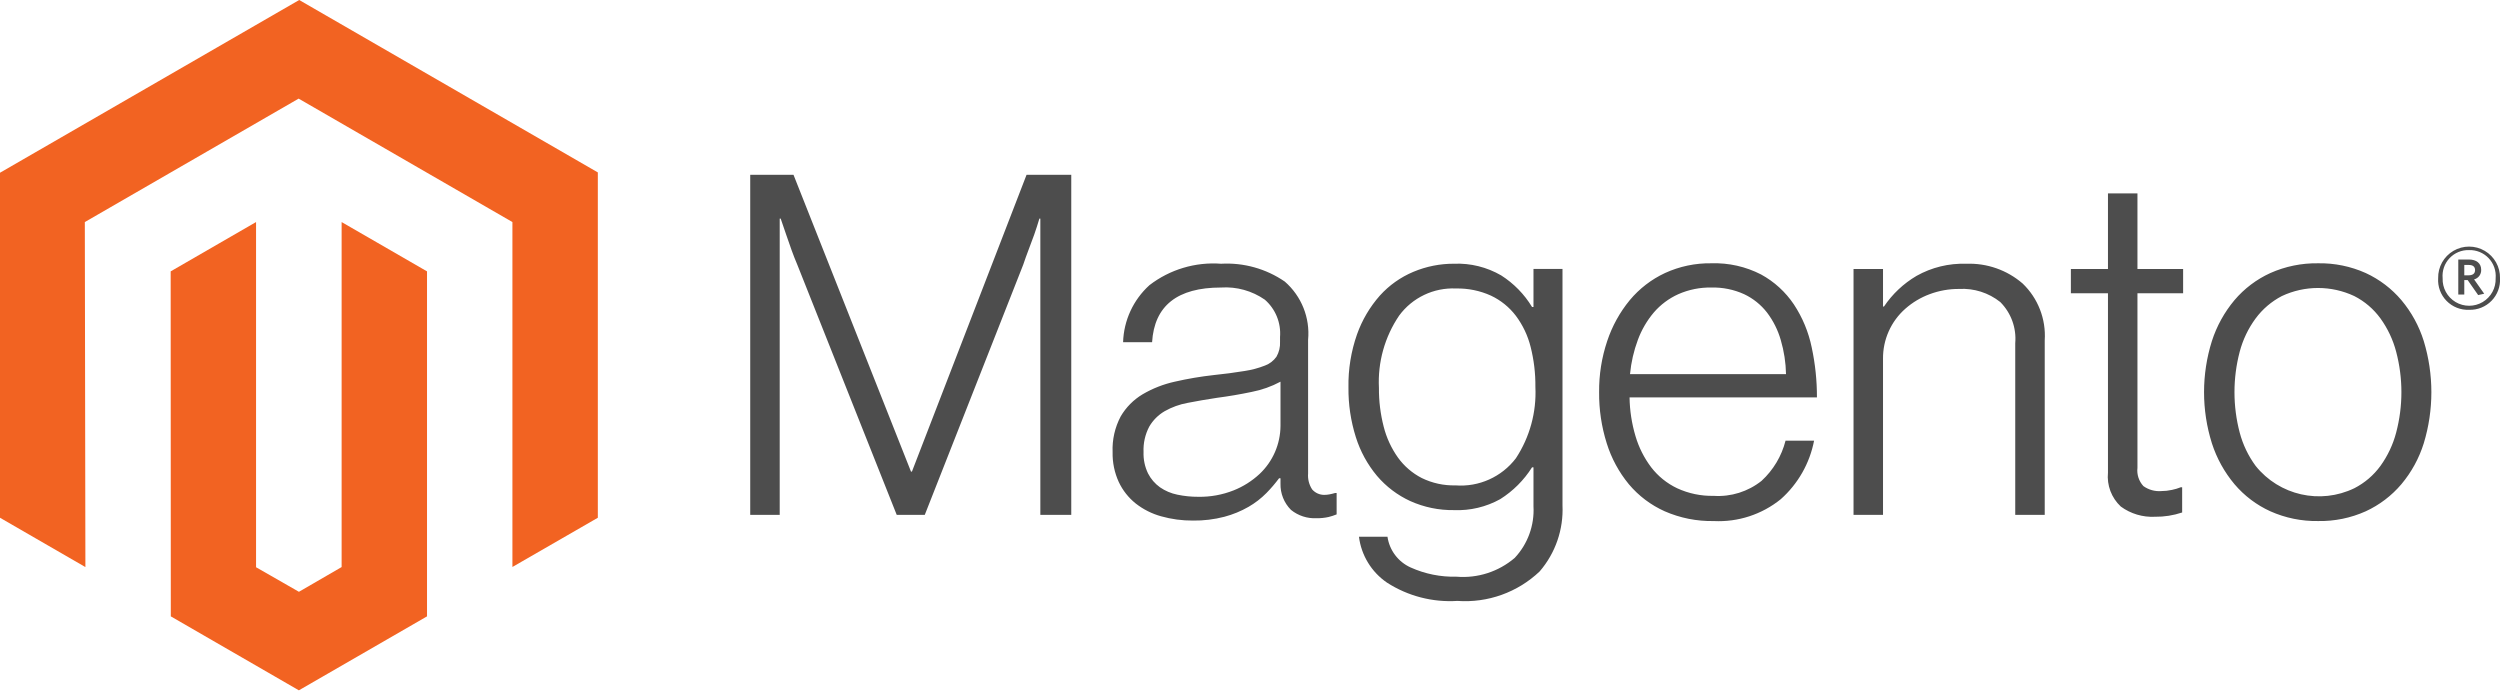
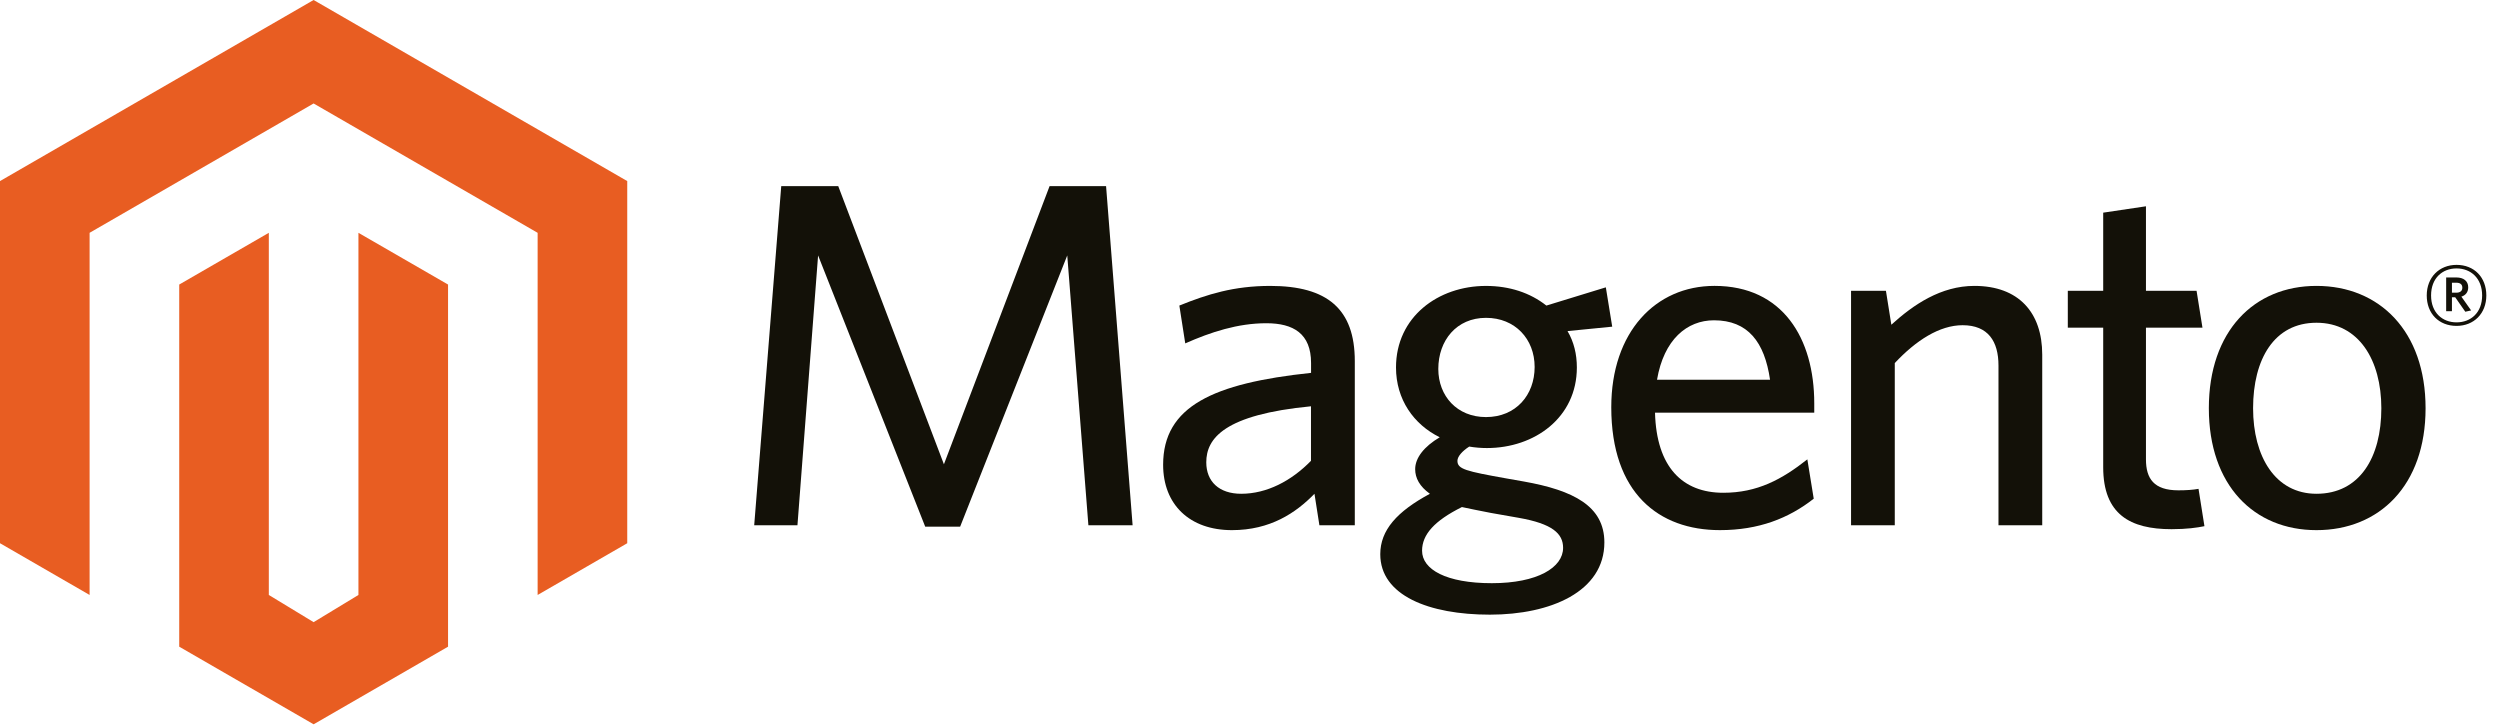
- <svg xmlns="http://www.w3.org/2000/svg" id="Layer_1" viewBox="0 0 179.073 50">
-   <style>.st0{fill:#f26322}.st1{fill:#4d4d4d}</style>
-   <path class="st0" d="M21.432 0L0 12.373v24.713l6.117 3.533-.041-24.713 15.315-8.842 15.313 8.842v24.706l6.118-3.526V12.35z" />
-   <path class="st0" d="M24.47 40.618l-3.058 1.772-3.071-1.759V15.906l-6.116 3.532.01 24.712 9.172 5.298 9.18-5.298V19.438l-6.117-3.532z" />
-   <path class="st1" d="M56.838 12.522l8.415 21.258h.068l8.21-21.258h3.203V36.88h-2.215V15.656h-.068c-.114.386-.239.772-.374 1.158-.115.318-.246.67-.393 1.055-.147.387-.278.75-.391 1.09l-7.052 17.919h-2.01L57.11 18.96a19.913 19.913 0 0 1-.408-1.039 43.558 43.558 0 0 1-.375-1.073 68.067 68.067 0 0 0-.408-1.192h-.069v21.223h-2.112V12.522h3.1zM83.17 36.982a5.205 5.205 0 0 1-1.823-.92 4.327 4.327 0 0 1-1.209-1.533 4.881 4.881 0 0 1-.443-2.145 5.018 5.018 0 0 1 .579-2.556 4.472 4.472 0 0 1 1.568-1.584 7.927 7.927 0 0 1 2.299-.903 24.732 24.732 0 0 1 2.811-.477 36 36 0 0 0 2.198-.29 6.689 6.689 0 0 0 1.465-.392c.329-.123.614-.343.817-.63.187-.325.276-.698.256-1.073v-.34a3.212 3.212 0 0 0-1.09-2.674 4.93 4.93 0 0 0-3.134-.87c-3.135 0-4.781 1.306-4.941 3.918h-2.077a5.748 5.748 0 0 1 1.891-4.089 7.5 7.5 0 0 1 5.127-1.533 7.335 7.335 0 0 1 4.564 1.278 4.923 4.923 0 0 1 1.67 4.173v9.573c-.034.402.069.804.29 1.141.219.251.536.394.868.392.12-.001.24-.012.358-.034.124-.022.266-.057.425-.102h.103v1.533c-.188.077-.382.14-.58.188-.28.062-.566.091-.852.086a2.694 2.694 0 0 1-1.839-.597 2.575 2.575 0 0 1-.75-1.891v-.374h-.102c-.277.372-.578.725-.903 1.056-.38.385-.81.717-1.278.988a7.14 7.14 0 0 1-1.737.715 8.443 8.443 0 0 1-2.249.272 8.186 8.186 0 0 1-2.282-.306m5.195-1.857a5.971 5.971 0 0 0 1.857-1.175 4.767 4.767 0 0 0 1.499-3.441V27.34a7.295 7.295 0 0 1-2.061.732 33.21 33.21 0 0 1-2.504.426c-.749.114-1.441.233-2.077.358a5.237 5.237 0 0 0-1.652.596 3.055 3.055 0 0 0-1.108 1.107 3.579 3.579 0 0 0-.408 1.824c-.018.53.093 1.056.324 1.533.201.392.493.73.851.987a3.35 3.35 0 0 0 1.244.529c.493.104.995.155 1.499.153a6.555 6.555 0 0 0 2.536-.46M99.35 41.734a4.687 4.687 0 0 1-2.009-3.287h2.043c.14.966.763 1.794 1.652 2.197a7.522 7.522 0 0 0 3.288.664 5.688 5.688 0 0 0 4.173-1.345 4.997 4.997 0 0 0 1.345-3.697v-2.793h-.102a7.293 7.293 0 0 1-2.283 2.282 6.297 6.297 0 0 1-3.304.784 7.375 7.375 0 0 1-3.135-.647 6.921 6.921 0 0 1-2.385-1.806 8.095 8.095 0 0 1-1.516-2.777 11.429 11.429 0 0 1-.528-3.56 10.89 10.89 0 0 1 .613-3.799 8.483 8.483 0 0 1 1.636-2.777 6.75 6.75 0 0 1 2.402-1.703 7.45 7.45 0 0 1 2.913-.58 6.234 6.234 0 0 1 3.372.835 6.938 6.938 0 0 1 2.215 2.265h.102v-2.725h2.078v16.931a6.78 6.78 0 0 1-1.636 4.735 7.751 7.751 0 0 1-5.893 2.112 8.337 8.337 0 0 1-5.041-1.309m9.232-8.908a8.565 8.565 0 0 0 1.397-5.11 11.22 11.22 0 0 0-.34-2.862 6.239 6.239 0 0 0-1.056-2.231 4.828 4.828 0 0 0-1.789-1.448 5.772 5.772 0 0 0-2.503-.511 4.782 4.782 0 0 0-4.071 1.941 8.464 8.464 0 0 0-1.448 5.179c-.008.936.107 1.87.34 2.777a6.64 6.64 0 0 0 1.022 2.214 4.81 4.81 0 0 0 1.703 1.465 5.208 5.208 0 0 0 2.42.528 4.967 4.967 0 0 0 4.325-1.942M119.244 36.624a7.19 7.19 0 0 1-2.572-1.941 8.66 8.66 0 0 1-1.583-2.93 11.839 11.839 0 0 1-.546-3.662 11.179 11.179 0 0 1 .58-3.663 9.138 9.138 0 0 1 1.617-2.929 7.307 7.307 0 0 1 2.522-1.942 7.684 7.684 0 0 1 3.321-.698 7.275 7.275 0 0 1 3.56.8 6.678 6.678 0 0 1 2.351 2.146 8.806 8.806 0 0 1 1.278 3.083 16.87 16.87 0 0 1 .374 3.577h-13.422c.013.941.157 1.875.426 2.777a6.968 6.968 0 0 0 1.124 2.231 5.108 5.108 0 0 0 1.857 1.499 5.948 5.948 0 0 0 2.623.546 4.985 4.985 0 0 0 3.424-1.074 5.875 5.875 0 0 0 1.719-2.878h2.044a7.51 7.51 0 0 1-2.385 4.19 7.072 7.072 0 0 1-4.803 1.567 8.386 8.386 0 0 1-3.509-.699m8.312-12.264a5.986 5.986 0 0 0-.988-1.976 4.525 4.525 0 0 0-1.635-1.311 5.362 5.362 0 0 0-2.351-.478 5.623 5.623 0 0 0-2.368.478 5.064 5.064 0 0 0-1.754 1.311 6.566 6.566 0 0 0-1.141 1.96 9.615 9.615 0 0 0-.562 2.453h11.174a9.268 9.268 0 0 0-.375-2.437M134.879 19.267v2.691h.068a7.237 7.237 0 0 1 2.333-2.197 6.798 6.798 0 0 1 3.561-.868 5.834 5.834 0 0 1 4.037 1.413 5.174 5.174 0 0 1 1.584 4.071V36.88h-2.112V24.581a3.716 3.716 0 0 0-1.073-2.947 4.334 4.334 0 0 0-2.948-.937 5.896 5.896 0 0 0-2.111.375 5.558 5.558 0 0 0-1.738 1.039 4.717 4.717 0 0 0-1.601 3.593V36.88h-2.112V19.267h2.112zM151.912 36.284a2.934 2.934 0 0 1-.92-2.436V21.005h-2.657v-1.738h2.657v-5.416h2.112v5.416h3.271v1.738h-3.271v12.502a1.65 1.65 0 0 0 .426 1.312c.371.265.823.391 1.277.357.258-.001.515-.029.766-.085.215-.043.426-.106.63-.188h.103v1.806a5.907 5.907 0 0 1-1.942.306 3.819 3.819 0 0 1-2.452-.731M162.625 36.624a7.368 7.368 0 0 1-2.571-1.942 8.732 8.732 0 0 1-1.618-2.929 12.217 12.217 0 0 1 0-7.324 8.744 8.744 0 0 1 1.618-2.93 7.386 7.386 0 0 1 2.571-1.942 8.106 8.106 0 0 1 3.424-.698 7.989 7.989 0 0 1 3.406.698 7.424 7.424 0 0 1 2.556 1.942 8.504 8.504 0 0 1 1.601 2.93 12.57 12.57 0 0 1 0 7.324 8.5 8.5 0 0 1-1.601 2.929 7.415 7.415 0 0 1-2.556 1.942 7.959 7.959 0 0 1-3.406.698 8.075 8.075 0 0 1-3.424-.698m6.013-1.652a5.308 5.308 0 0 0 1.873-1.601 7.215 7.215 0 0 0 1.124-2.385 11.348 11.348 0 0 0 0-5.792 7.215 7.215 0 0 0-1.124-2.385 5.289 5.289 0 0 0-1.873-1.601 6.109 6.109 0 0 0-5.195 0 5.497 5.497 0 0 0-1.874 1.601 7.046 7.046 0 0 0-1.141 2.385 11.392 11.392 0 0 0 0 5.792c.227.86.614 1.669 1.141 2.385a5.817 5.817 0 0 0 7.069 1.601M176.856 22.191a2.128 2.128 0 0 1-2.213-2.265 2.216 2.216 0 1 1 4.431 0 2.146 2.146 0 0 1-2.218 2.265m0-4.277a1.845 1.845 0 0 0-1.892 2.012 1.9 1.9 0 1 0 3.797 0 1.854 1.854 0 0 0-1.905-2.012m.653 3.222l-.751-1.073h-.243v1.035h-.43v-2.509h.763c.526 0 .877.264.877.732a.681.681 0 0 1-.508.693l.724 1.025-.432.097zm-.661-2.157h-.333v.741h.312c.283 0 .46-.117.46-.371.001-.244-.158-.37-.439-.37" />
+ <svg xmlns="http://www.w3.org/2000/svg" id="Layer_1" width="214px" xml:space="preserve" height="62px" viewBox="0 0 214 62" baseProfile="tiny" version="1.1" y="0px" x="0px">
+   <path d="m93.166 44.96l-1.809-23.096-9.17 23.221h-2.988l-9.17-23.221-1.767 23.096h-3.702l2.314-29.026h4.88l9.045 23.809 9.045-23.809h4.836l2.271 29.026h-3.785z" fill="#131108" />
+   <path d="m112.94 44.96l-0.421-2.692c-1.597 1.639-3.785 3.112-7.066 3.112-3.619 0-5.889-2.188-5.889-5.596 0-5.006 4.29-6.981 12.663-7.867v-0.841c0-2.523-1.515-3.407-3.83-3.407-2.439 0-4.754 0.757-6.94 1.725l-0.505-3.238c2.398-0.969 4.67-1.682 7.783-1.682 4.88 0 7.236 1.976 7.236 6.435v14.051h-3.02zm-0.72-10.182c-7.406 0.715-8.963 2.735-8.963 4.796 0 1.642 1.095 2.693 2.989 2.693 2.187 0 4.291-1.095 5.974-2.82v-4.669z" fill="#131108" />
+   <path d="m137.46 24.599l0.546 3.364-3.826 0.378c0.546 0.926 0.799 1.979 0.799 3.113 0 4.292-3.618 6.899-7.699 6.899-0.504 0-1.011-0.042-1.514-0.126-0.589 0.38-1.01 0.844-1.01 1.22 0 0.716 0.714 0.886 4.248 1.517l1.432 0.252c4.249 0.757 6.898 2.102 6.898 5.216 0 4.206-4.586 6.183-9.802 6.183s-9.381-1.64-9.381-5.173c0-2.062 1.431-3.66 4.248-5.174-0.882-0.631-1.26-1.348-1.26-2.104 0-0.969 0.756-1.936 2.103-2.734-2.229-1.095-3.744-3.238-3.744-5.974 0-4.332 3.616-6.981 7.697-6.981 2.019 0 3.786 0.587 5.175 1.682l5.08-1.558zm-15.73 22.547c0 1.599 2.06 2.775 5.972 2.775 3.913 0 6.099-1.345 6.099-3.027 0-1.222-0.924-2.061-3.784-2.566l-2.397-0.422c-1.095-0.208-1.682-0.336-2.481-0.502-2.36 1.177-3.41 2.356-3.41 3.742zm5.47-19.939c-2.522 0-4.081 1.936-4.081 4.375 0 2.313 1.6 4.12 4.081 4.12 2.566 0 4.165-1.892 4.165-4.29 0-2.397-1.68-4.205-4.16-4.205z" fill="#131108" />
+   <path d="m155.3 35.325h-13.631c0.125 4.669 2.354 6.856 5.847 6.856 2.904 0 5.007-1.135 7.193-2.86l0.546 3.367c-2.144 1.682-4.709 2.691-8.031 2.691-5.219 0-9.299-3.155-9.299-10.519 0-6.435 3.787-10.388 8.835-10.388 5.846 0 8.54 4.5 8.54 10.052v0.801zm-8.58-7.908c-2.313 0-4.291 1.641-4.879 5.09h9.675c-0.47-3.239-1.9-5.09-4.8-5.09z" fill="#131108" />
+   <path d="m171.07 44.96v-13.673c0-2.06-0.883-3.449-3.07-3.449-1.977 0-3.996 1.305-5.807 3.239v13.883h-3.743v-20.067h2.986l0.463 2.903c1.893-1.724 4.251-3.323 7.108-3.323 3.786 0 5.808 2.271 5.808 5.888v14.599h-3.75z" fill="#131108" />
+   <path d="m185.88 45.298c-3.532 0-5.846-1.265-5.846-5.304v-11.946h-3.03v-3.156h3.03v-6.688l3.66-0.546v7.234h4.332l0.505 3.156h-4.837v11.273c0 1.643 0.675 2.651 2.776 2.651 0.673 0 1.262-0.041 1.724-0.127l0.506 3.196c-0.63 0.128-1.51 0.257-2.81 0.257z" fill="#131108" />
+   <path d="m198.29 45.38c-5.342 0-9.213-3.827-9.213-10.434 0-6.605 3.871-10.473 9.213-10.473 5.383 0 9.339 3.868 9.339 10.473 0 6.607-3.96 10.434-9.34 10.434zm0-17.753c-3.617 0-5.426 3.113-5.426 7.319 0 4.125 1.892 7.321 5.426 7.321 3.702 0 5.553-3.114 5.553-7.321 0-4.122-1.93-7.319-5.55-7.319z" fill="#131108" />
+   <path d="m210.28 27.897c-1.505 0-2.551-1.045-2.551-2.606 0-1.55 1.067-2.618 2.551-2.618 1.505 0 2.55 1.056 2.55 2.618 0 1.55-1.07 2.606-2.55 2.606zm0-4.92c-1.214 0-2.18 0.831-2.18 2.314 0 1.472 0.966 2.303 2.18 2.303 1.225 0 2.191-0.832 2.191-2.303 0-1.483-0.98-2.314-2.19-2.314zm0.75 3.708l-0.863-1.237h-0.281v1.191h-0.495v-2.888h0.878c0.606 0 1.01 0.303 1.01 0.843 0 0.416-0.225 0.686-0.585 0.798l0.833 1.18-0.5 0.113zm-0.76-2.484h-0.383v0.854h0.359c0.325 0 0.53-0.135 0.53-0.427 0-0.281-0.18-0.427-0.51-0.427z" fill="#131108" />
+   <g fill="#E85D22">
+     <path d="m26.845 8.857" />
+     <polygon points="53.692 15.5 53.692 46.5 46.021 50.929 46.021 19.929 26.845 8.857 7.67 19.928 7.67 50.929 0 46.5 0 15.5 26.845 0" />
+     <polygon points="26.847 62 15.341 55.356 15.341 24.357 23.011 19.928 23.011 50.929 26.845 53.257 30.682 50.929 30.682 19.929 38.353 24.357 38.353 55.356" />
+   </g>
</svg>
